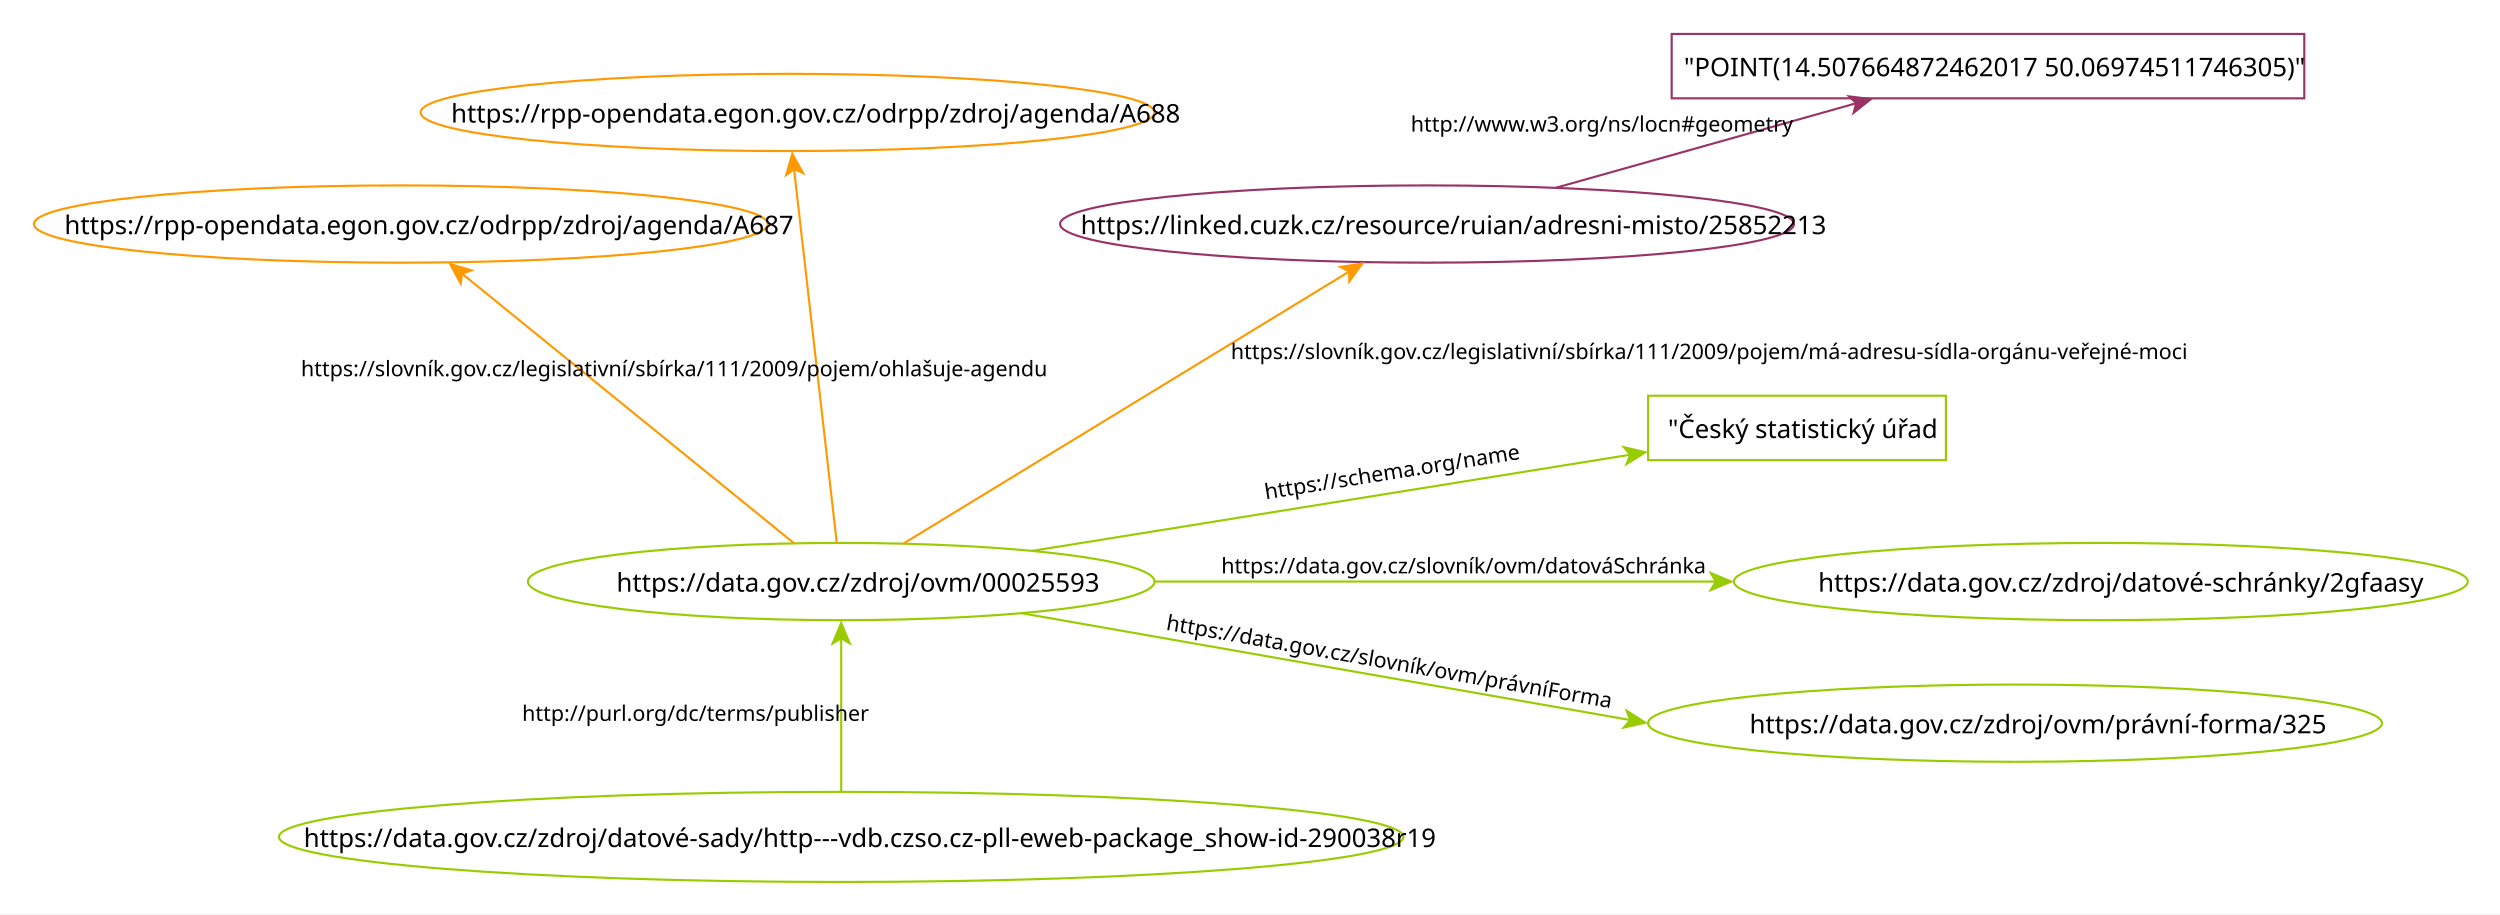
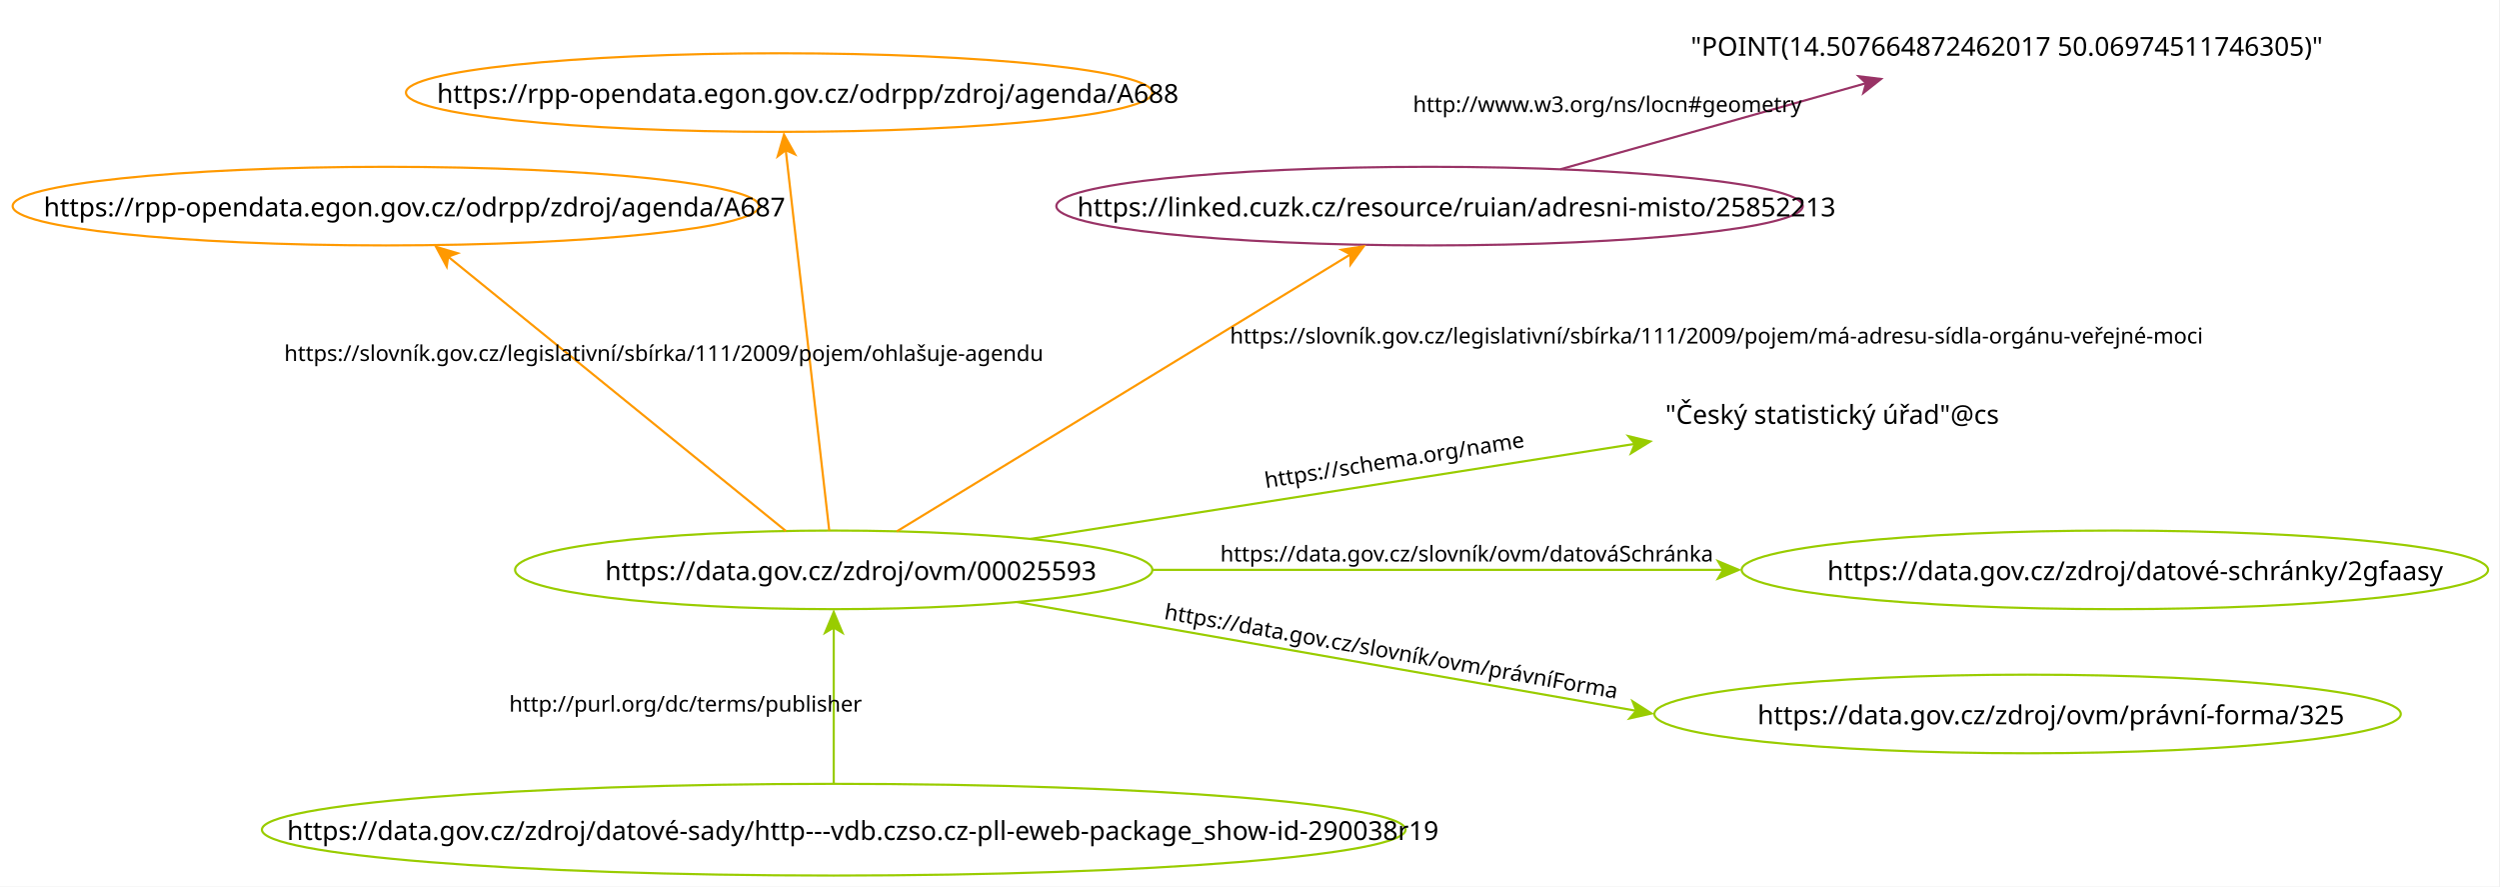
- <svg xmlns="http://www.w3.org/2000/svg" fill-opacity="1" color-rendering="auto" color-interpolation="auto" text-rendering="auto" stroke="black" stroke-linecap="square" width="1165" stroke-miterlimit="10" shape-rendering="auto" stroke-opacity="1" fill="black" stroke-dasharray="none" font-weight="normal" stroke-width="1" height="426" font-family="'Dialog'" font-style="normal" stroke-linejoin="miter" font-size="12px" stroke-dashoffset="0" image-rendering="auto">
+ <svg xmlns="http://www.w3.org/2000/svg" fill-opacity="1" color-rendering="auto" color-interpolation="auto" text-rendering="auto" stroke="black" stroke-linecap="square" width="1145" stroke-miterlimit="10" shape-rendering="auto" stroke-opacity="1" fill="black" stroke-dasharray="none" font-weight="normal" stroke-width="1" height="406" font-family="'Dialog'" font-style="normal" stroke-linejoin="miter" font-size="12px" stroke-dashoffset="0" image-rendering="auto">
  <defs id="genericDefs" />
  <g>
    <defs id="defs1">
      <clipPath clipPathUnits="userSpaceOnUse" id="clipPath1">
-         <path d="M0 0 L1165 0 L1165 426 L0 426 L0 0 Z" />
+         <path d="M0 0 L1145 0 L1145 406 L0 406 L0 0 Z" />
      </clipPath>
      <clipPath clipPathUnits="userSpaceOnUse" id="clipPath2">
-         <path d="M44 -56 L1209 -56 L1209 370 L44 370 L44 -56 Z" />
+         <path d="M54 -46 L1199 -46 L1199 360 L54 360 L54 -46 Z" />
      </clipPath>
      <clipPath clipPathUnits="userSpaceOnUse" id="clipPath3">
-         <path d="M-583.817 -182.621 L563.484 -384.921 L637.458 34.607 L-509.843 236.907 L-583.817 -182.621 Z" />
+         <path d="M-572.233 -174.51 L555.372 -373.337 L625.873 26.495 L-501.732 225.322 L-572.233 -174.51 Z" />
      </clipPath>
      <clipPath clipPathUnits="userSpaceOnUse" id="clipPath4">
-         <path d="M-544.201 -310.054 L606.456 -127.808 L539.815 292.947 L-610.842 110.701 L-544.201 -310.054 Z" />
+         <path d="M-535.924 -299.495 L594.979 -120.378 L531.467 280.623 L-599.437 101.506 L-535.924 -299.495 Z" />
      </clipPath>
    </defs>
-     <g fill="white" text-rendering="geometricPrecision" shape-rendering="geometricPrecision" transform="translate(-44,56)" stroke="white">
-       <rect x="44" width="1165" height="426" y="-56" clip-path="url(#clipPath2)" stroke="none" />
+     <g fill="white" text-rendering="geometricPrecision" shape-rendering="geometricPrecision" transform="translate(-54,46)" stroke="white">
+       <rect x="54" width="1145" height="406" y="-46" clip-path="url(#clipPath2)" stroke="none" />
    </g>
-     <g stroke-linecap="butt" transform="matrix(1,0,0,1,-44,56)" fill="rgb(153,204,0)" text-rendering="geometricPrecision" shape-rendering="geometricPrecision" stroke="rgb(153,204,0)" stroke-miterlimit="1.45">
+     <g stroke-linecap="butt" transform="matrix(1,0,0,1,-54,46)" fill="rgb(153,204,0)" text-rendering="geometricPrecision" shape-rendering="geometricPrecision" stroke="rgb(153,204,0)" stroke-miterlimit="1.45">
      <ellipse rx="262" fill="none" ry="21" clip-path="url(#clipPath2)" cx="436" cy="334" />
      <text x="185.538" y="338.714" clip-path="url(#clipPath2)" fill="black" font-family="sans-serif" stroke="none" xml:space="preserve">https://data.gov.cz/zdroj/datové-sady/http---vdb.czso.cz-pll-eweb-package_show-id-290038r19</text>
      <ellipse rx="146" fill="none" ry="18" clip-path="url(#clipPath2)" cx="436" cy="215" />
      <text x="331.269" y="219.714" clip-path="url(#clipPath2)" fill="black" font-family="sans-serif" stroke="none" xml:space="preserve">https://data.gov.cz/zdroj/ovm/00025593</text>
      <ellipse rx="171" fill="none" ry="18" clip-path="url(#clipPath2)" cx="1023" cy="215" />
      <text x="891.264" y="219.714" clip-path="url(#clipPath2)" fill="black" font-family="sans-serif" stroke="none" xml:space="preserve">https://data.gov.cz/zdroj/datové-schránky/2gfaasy</text>
      <ellipse rx="171" fill="none" ry="18" clip-path="url(#clipPath2)" cx="983" cy="281" />
      <text x="859.276" y="285.714" clip-path="url(#clipPath2)" fill="black" font-family="sans-serif" stroke="none" xml:space="preserve">https://data.gov.cz/zdroj/ovm/právní-forma/325</text>
-       <rect fill="none" x="812" width="138.8" height="30" y="128.409" clip-path="url(#clipPath2)" />
-       <text x="821.254" y="148.123" clip-path="url(#clipPath2)" fill="black" font-family="sans-serif" stroke="none" xml:space="preserve">"Český statistický úřad</text>
+       <text x="817.033" y="148.123" clip-path="url(#clipPath2)" fill="black" font-family="sans-serif" stroke="none" xml:space="preserve">"Český statistický úřad"@cs</text>
      <ellipse clip-path="url(#clipPath2)" fill="none" rx="171" cx="230.8" ry="18" cy="48.4" stroke="rgb(255,153,0)" />
      <text x="74.021" y="53.114" clip-path="url(#clipPath2)" fill="black" font-family="sans-serif" stroke="none" xml:space="preserve">https://rpp-opendata.egon.gov.cz/odrpp/zdroj/agenda/A687</text>
      <ellipse clip-path="url(#clipPath2)" fill="none" rx="171" cx="411" ry="18" cy="-3.6" stroke="rgb(255,153,0)" />
      <text x="254.221" y="1.114" clip-path="url(#clipPath2)" fill="black" font-family="sans-serif" stroke="none" xml:space="preserve">https://rpp-opendata.egon.gov.cz/odrpp/zdroj/agenda/A688</text>
      <ellipse clip-path="url(#clipPath2)" fill="none" rx="171" cx="709" ry="18" cy="48.4" stroke="rgb(153,51,102)" />
      <text x="547.583" y="53.114" clip-path="url(#clipPath2)" fill="black" font-family="sans-serif" stroke="none" xml:space="preserve">https://linked.cuzk.cz/resource/ruian/adresni-misto/25852213</text>
-       <rect x="823" y="-40.181" clip-path="url(#clipPath2)" fill="none" width="294.8" height="30" stroke="rgb(153,51,102)" />
      <text x="828.691" y="-20.468" clip-path="url(#clipPath2)" fill="black" font-family="sans-serif" stroke="none" xml:space="preserve">"POINT(14.507664872462017 50.06974511746305)"</text>
      <path fill="none" d="M436 313 L436 241" clip-path="url(#clipPath2)" />
      <path d="M436 233 L431 245 L436 242 L441 245 Z" clip-path="url(#clipPath2)" stroke="none" />
    </g>
-     <g font-size="10px" stroke-linecap="butt" transform="matrix(1,0,0,1,-44,56)" text-rendering="geometricPrecision" font-family="sans-serif" shape-rendering="geometricPrecision" stroke-miterlimit="1.45">
+     <g font-size="10px" stroke-linecap="butt" transform="matrix(1,0,0,1,-54,46)" text-rendering="geometricPrecision" font-family="sans-serif" shape-rendering="geometricPrecision" stroke-miterlimit="1.45">
      <text x="287.301" xml:space="preserve" y="279.928" clip-path="url(#clipPath2)" stroke="none">http://purl.org/dc/terms/publisher</text>
    </g>
-     <g stroke-linecap="butt" transform="matrix(1,0,0,1,-44,56)" fill="rgb(153,204,0)" text-rendering="geometricPrecision" shape-rendering="geometricPrecision" stroke="rgb(153,204,0)" stroke-miterlimit="1.45">
+     <g stroke-linecap="butt" transform="matrix(1,0,0,1,-54,46)" fill="rgb(153,204,0)" text-rendering="geometricPrecision" shape-rendering="geometricPrecision" stroke="rgb(153,204,0)" stroke-miterlimit="1.45">
      <path fill="none" d="M582 215 L844 215" clip-path="url(#clipPath2)" />
      <path d="M852 215 L840 210 L843 215 L840 220 Z" clip-path="url(#clipPath2)" stroke="none" />
    </g>
-     <g font-size="10px" stroke-linecap="butt" transform="matrix(1,0,0,1,-44,56)" text-rendering="geometricPrecision" font-family="sans-serif" shape-rendering="geometricPrecision" stroke-miterlimit="1.45">
+     <g font-size="10px" stroke-linecap="butt" transform="matrix(1,0,0,1,-54,46)" text-rendering="geometricPrecision" font-family="sans-serif" shape-rendering="geometricPrecision" stroke-miterlimit="1.45">
      <text x="613.111" xml:space="preserve" y="211.171" clip-path="url(#clipPath2)" stroke="none">https://data.gov.cz/slovník/ovm/datováSchránka</text>
    </g>
-     <g stroke-linecap="butt" transform="matrix(1,0,0,1,-44,56)" fill="rgb(153,204,0)" text-rendering="geometricPrecision" shape-rendering="geometricPrecision" stroke="rgb(153,204,0)" stroke-miterlimit="1.45">
+     <g stroke-linecap="butt" transform="matrix(1,0,0,1,-54,46)" fill="rgb(153,204,0)" text-rendering="geometricPrecision" shape-rendering="geometricPrecision" stroke="rgb(153,204,0)" stroke-miterlimit="1.45">
      <path fill="none" d="M519.915 229.73 L804.12 279.617" clip-path="url(#clipPath2)" />
      <path d="M812 281 L801.045 274.001 L803.136 279.444 L799.316 283.85 Z" clip-path="url(#clipPath2)" stroke="none" />
    </g>
-     <g font-size="10px" stroke-linecap="butt" transform="matrix(0.9848,0.1736,-0.1736,0.9848,543.236,281.2258)" text-rendering="geometricPrecision" font-family="sans-serif" shape-rendering="geometricPrecision" stroke-miterlimit="1.45">
+     <g font-size="10px" stroke-linecap="butt" transform="matrix(0.9848,0.1736,-0.1736,0.9848,533.236,271.2258)" text-rendering="geometricPrecision" font-family="sans-serif" shape-rendering="geometricPrecision" stroke-miterlimit="1.45">
      <text x="2" xml:space="preserve" y="12.054" clip-path="url(#clipPath3)" stroke="none">https://data.gov.cz/slovník/ovm/právníForma</text>
    </g>
-     <g stroke-linecap="butt" transform="matrix(1,0,0,1,-44,56)" fill="rgb(153,204,0)" text-rendering="geometricPrecision" shape-rendering="geometricPrecision" stroke="rgb(153,204,0)" stroke-miterlimit="1.45">
-       <path fill="none" d="M524.858 200.718 L804.101 155.834" clip-path="url(#clipPath2)" />
-       <path d="M812 154.564 L799.359 151.532 L803.114 155.992 L800.946 161.405 Z" clip-path="url(#clipPath2)" stroke="none" />
+     <g stroke-linecap="butt" transform="matrix(1,0,0,1,-54,46)" fill="rgb(153,204,0)" text-rendering="geometricPrecision" shape-rendering="geometricPrecision" stroke="rgb(153,204,0)" stroke-miterlimit="1.45">
+       <path fill="none" d="M526.098 200.836 L803.497 157.228" clip-path="url(#clipPath2)" />
+       <path d="M811.4 155.986 L798.769 152.91 L802.509 157.383 L800.322 162.788 Z" clip-path="url(#clipPath2)" stroke="none" />
    </g>
-     <g font-size="10px" stroke-linecap="butt" transform="matrix(0.9877,-0.1564,0.1564,0.9877,586.0041,221.1048)" text-rendering="geometricPrecision" font-family="sans-serif" shape-rendering="geometricPrecision" stroke-miterlimit="1.45">
+     <g font-size="10px" stroke-linecap="butt" transform="matrix(0.9877,-0.1564,0.1564,0.9877,576.1775,211.9712)" text-rendering="geometricPrecision" font-family="sans-serif" shape-rendering="geometricPrecision" stroke-miterlimit="1.45">
      <text x="2" xml:space="preserve" y="12.054" clip-path="url(#clipPath4)" stroke="none">https://schema.org/name</text>
    </g>
-     <g stroke-linecap="butt" transform="matrix(1,0,0,1,-44,56)" fill="rgb(255,153,0)" text-rendering="geometricPrecision" shape-rendering="geometricPrecision" stroke="rgb(255,153,0)" stroke-miterlimit="1.45">
+     <g stroke-linecap="butt" transform="matrix(1,0,0,1,-54,46)" fill="rgb(255,153,0)" text-rendering="geometricPrecision" shape-rendering="geometricPrecision" stroke="rgb(255,153,0)" stroke-miterlimit="1.45">
      <path fill="none" d="M414.081 197.204 L258.997 71.293" clip-path="url(#clipPath2)" />
      <path d="M252.786 66.251 L258.951 77.696 L259.774 71.923 L265.254 69.933 Z" clip-path="url(#clipPath2)" stroke="none" />
      <path fill="none" d="M433.942 197.002 L413.967 22.347" clip-path="url(#clipPath2)" />
      <path d="M413.058 14.399 L409.454 26.889 L414.081 23.34 L419.389 25.753 Z" clip-path="url(#clipPath2)" stroke="none" />
    </g>
-     <g font-size="10px" stroke-linecap="butt" transform="matrix(1,0,0,1,-44,56)" text-rendering="geometricPrecision" font-family="sans-serif" shape-rendering="geometricPrecision" stroke-miterlimit="1.45">
+     <g font-size="10px" stroke-linecap="butt" transform="matrix(1,0,0,1,-54,46)" text-rendering="geometricPrecision" font-family="sans-serif" shape-rendering="geometricPrecision" stroke-miterlimit="1.45">
      <text x="184.237" xml:space="preserve" y="119.328" clip-path="url(#clipPath2)" stroke="none">https://slovník.gov.cz/legislativní/sbírka/111/2009/pojem/ohlašuje-agendu</text>
    </g>
-     <g stroke-linecap="butt" transform="matrix(1,0,0,1,-44,56)" fill="rgb(255,153,0)" text-rendering="geometricPrecision" shape-rendering="geometricPrecision" stroke="rgb(255,153,0)" stroke-miterlimit="1.45">
+     <g stroke-linecap="butt" transform="matrix(1,0,0,1,-54,46)" fill="rgb(255,153,0)" text-rendering="geometricPrecision" shape-rendering="geometricPrecision" stroke="rgb(255,153,0)" stroke-miterlimit="1.45">
      <path fill="none" d="M464.912 197.357 L673.105 70.305" clip-path="url(#clipPath2)" />
      <path d="M679.933 66.138 L667.086 68.121 L672.251 70.826 L672.295 76.657 Z" clip-path="url(#clipPath2)" stroke="none" />
    </g>
-     <g font-size="10px" stroke-linecap="butt" transform="matrix(1,0,0,1,-44,56)" text-rendering="geometricPrecision" font-family="sans-serif" shape-rendering="geometricPrecision" stroke-miterlimit="1.45">
+     <g font-size="10px" stroke-linecap="butt" transform="matrix(1,0,0,1,-54,46)" text-rendering="geometricPrecision" font-family="sans-serif" shape-rendering="geometricPrecision" stroke-miterlimit="1.45">
      <text x="617.567" xml:space="preserve" y="111.328" clip-path="url(#clipPath2)" stroke="none">https://slovník.gov.cz/legislativní/sbírka/111/2009/pojem/má-adresu-sídla-orgánu-veřejné-moci</text>
    </g>
-     <g stroke-linecap="butt" transform="matrix(1,0,0,1,-44,56)" fill="rgb(153,51,102)" text-rendering="geometricPrecision" shape-rendering="geometricPrecision" stroke="rgb(153,51,102)" stroke-miterlimit="1.45">
+     <g stroke-linecap="butt" transform="matrix(1,0,0,1,-54,46)" fill="rgb(153,51,102)" text-rendering="geometricPrecision" shape-rendering="geometricPrecision" stroke="rgb(153,51,102)" stroke-miterlimit="1.45">
      <path fill="none" d="M768.895 31.54 L909.411 -8.014" clip-path="url(#clipPath2)" />
      <path d="M917.112 -10.181 L904.206 -11.743 L908.449 -7.743 L906.916 -2.117 Z" clip-path="url(#clipPath2)" stroke="none" />
    </g>
-     <g font-size="10px" stroke-linecap="butt" transform="matrix(1,0,0,1,-44,56)" text-rendering="geometricPrecision" font-family="sans-serif" shape-rendering="geometricPrecision" stroke-miterlimit="1.45">
+     <g font-size="10px" stroke-linecap="butt" transform="matrix(1,0,0,1,-54,46)" text-rendering="geometricPrecision" font-family="sans-serif" shape-rendering="geometricPrecision" stroke-miterlimit="1.45">
      <text x="701.409" xml:space="preserve" y="5.328" clip-path="url(#clipPath2)" stroke="none">http://www.w3.org/ns/locn#geometry</text>
    </g>
  </g>
</svg>
